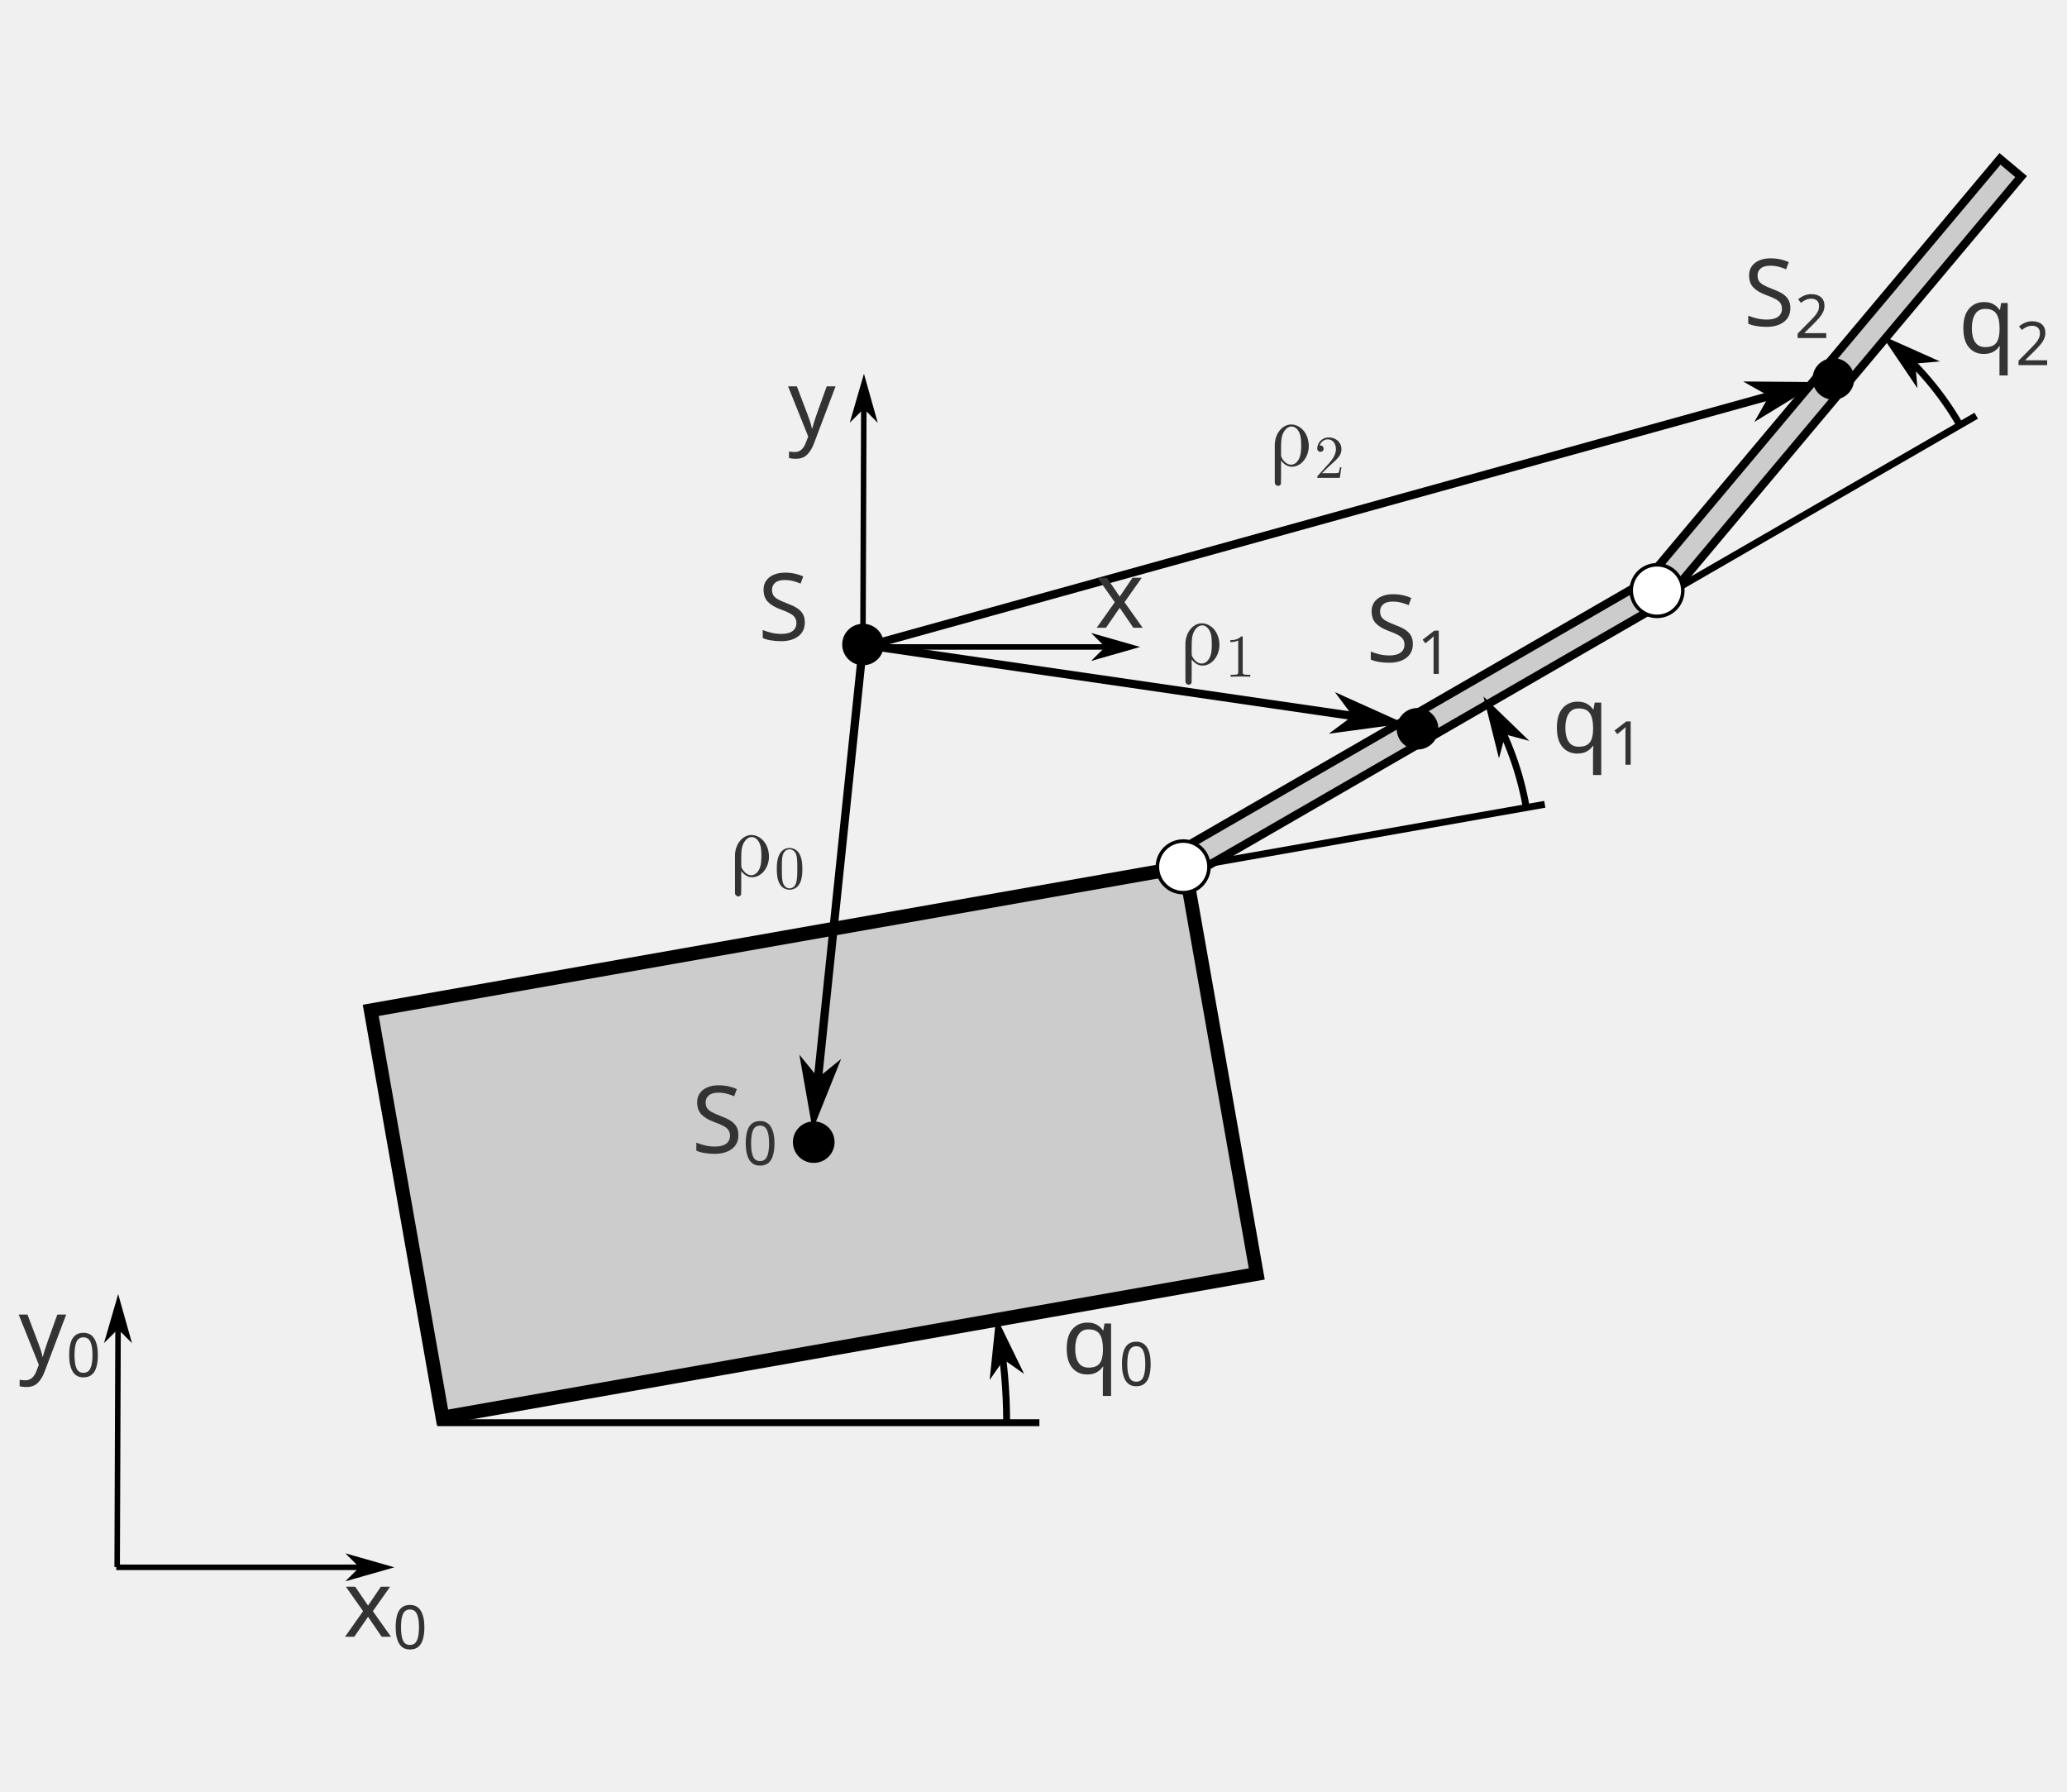
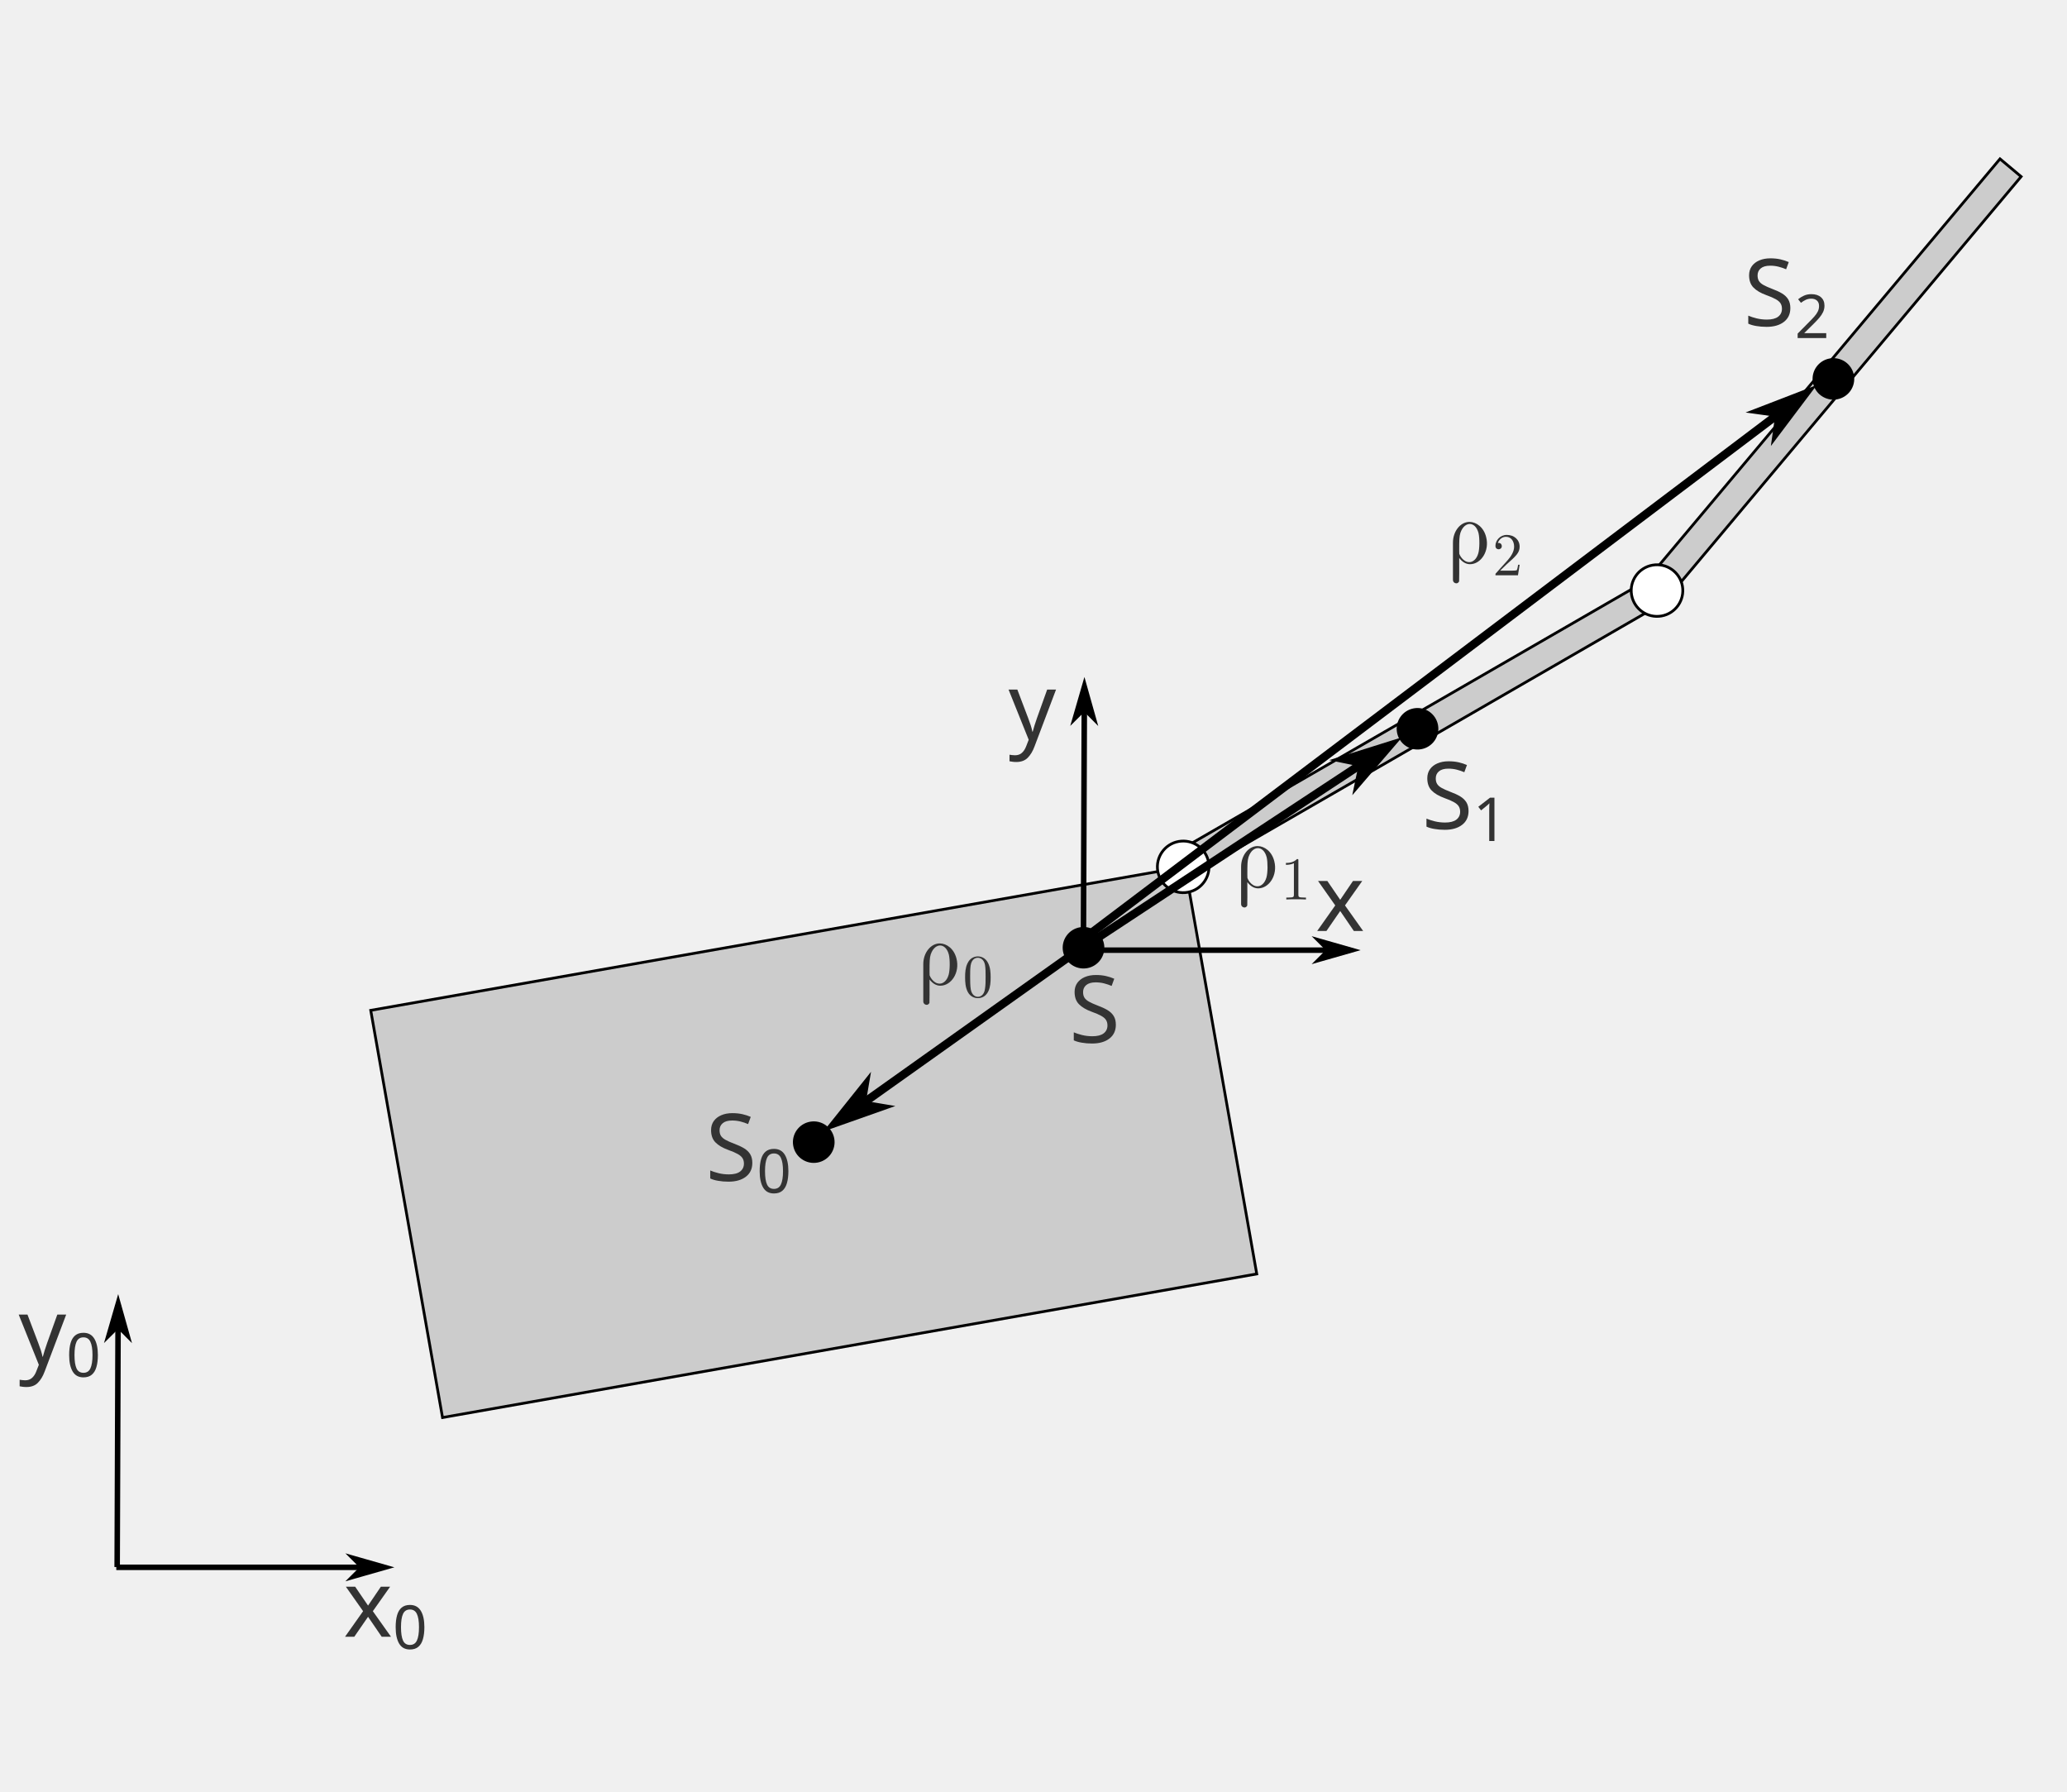
<svg xmlns="http://www.w3.org/2000/svg" width="750" height="650" viewBox="0 0 750 650" id="svg2" version="1.1">
  <defs id="defs4">
    <marker style="overflow:visible;" id="marker7022" refX="0.0" refY="0.0" orient="auto">
      <path transform="scale(0.4) rotate(180) translate(10,0)" style="fill-rule:evenodd;stroke:#000000;stroke-width:1pt;stroke-opacity:1;fill:#000000;fill-opacity:1" d="M 0.0,0.0 L 5.0,-5.0 L -12.5,0.0 L 5.0,5.0 L 0.0,0.0 z " id="path7024" />
    </marker>
    <marker orient="auto" refY="0.0" refX="0.0" id="marker6471" style="overflow:visible">
      <path id="path5715" style="fill-rule:evenodd;stroke-width:0.625;stroke-linejoin:round;stroke:#000000;stroke-opacity:1;fill:#000000;fill-opacity:1" d="M 8.719,4.034 L -2.207,0.016 L 8.719,-4.002 C 6.973,-1.63 6.983,1.616 8.719,4.034 z " transform="scale(0.6) translate(0,0)" />
    </marker>
    <marker orient="auto" refY="0.0" refX="0.0" id="marker6341" style="overflow:visible">
      <path id="path6343" d="M 0.0,0.0 L 5.0,-5.0 L -12.5,0.0 L 5.0,5.0 L 0.0,0.0 z " style="fill-rule:evenodd;stroke:#000000;stroke-width:1pt;stroke-opacity:1;fill:#000000;fill-opacity:1" transform="scale(0.2) translate(6,0)" />
    </marker>
    <marker orient="auto" refY="0.0" refX="0.0" id="marker6218" style="overflow:visible">
      <path id="path5697" d="M 0.0,0.0 L 5.0,-5.0 L -12.5,0.0 L 5.0,5.0 L 0.0,0.0 z " style="fill-rule:evenodd;stroke:#000000;stroke-width:1pt;stroke-opacity:1;fill:#000000;fill-opacity:1" transform="scale(0.4) translate(10,0)" />
    </marker>
    <marker style="overflow:visible" id="marker6100" refX="0" refY="0" orient="auto">
      <path transform="matrix(0.4,0,0,0.4,4,0)" style="fill:#000000;fill-opacity:1;fill-rule:evenodd;stroke:#000000;stroke-width:1pt;stroke-opacity:1" d="M 0,0 5,-5 -12.5,0 5,5 0,0 Z" id="path6102" />
    </marker>
    <marker orient="auto" refY="0.0" refX="0.0" id="marker5947" style="overflow:visible">
      <path id="path5703" d="M 0.0,0.0 L 5.0,-5.0 L -12.5,0.0 L 5.0,5.0 L 0.0,0.0 z " style="fill-rule:evenodd;stroke:#000000;stroke-width:1pt;stroke-opacity:1;fill:#000000;fill-opacity:1" transform="scale(0.2) translate(6,0)" />
    </marker>
    <marker style="overflow:visible" id="marker5575" refX="0" refY="0" orient="auto">
      <path transform="matrix(0.4,0,0,0.4,4,0)" style="fill:#000000;fill-opacity:1;fill-rule:evenodd;stroke:#000000;stroke-width:1pt;stroke-opacity:1" d="M 0,0 5,-5 -12.5,0 5,5 0,0 Z" id="path5577" />
    </marker>
    <marker style="overflow:visible" id="marker5469" refX="0" refY="0" orient="auto">
      <path transform="matrix(0.4,0,0,0.4,4,0)" style="fill:#000000;fill-opacity:1;fill-rule:evenodd;stroke:#000000;stroke-width:1pt;stroke-opacity:1" d="M 0,0 5,-5 -12.5,0 5,5 0,0 Z" id="path5471" />
    </marker>
    <marker style="overflow:visible" id="marker5369" refX="0" refY="0" orient="auto">
      <path transform="matrix(0.4,0,0,0.4,4,0)" style="fill:#000000;fill-opacity:1;fill-rule:evenodd;stroke:#000000;stroke-width:1pt;stroke-opacity:1" d="M 0,0 5,-5 -12.5,0 5,5 0,0 Z" id="path5371" />
    </marker>
    <marker style="overflow:visible" id="marker5275" refX="0" refY="0" orient="auto">
      <path transform="matrix(0.4,0,0,0.4,4,0)" style="fill:#000000;fill-opacity:1;fill-rule:evenodd;stroke:#000000;stroke-width:1pt;stroke-opacity:1" d="M 0,0 5,-5 -12.5,0 5,5 0,0 Z" id="path5277" />
    </marker>
    <marker style="overflow:visible;" id="marker4560" refX="0.0" refY="0.0" orient="auto">
      <path transform="scale(0.4) rotate(180) translate(10,0)" style="fill-rule:evenodd;stroke:#000000;stroke-width:1pt;stroke-opacity:1;fill:#000000;fill-opacity:1" d="M 0.0,0.0 L 5.0,-5.0 L -12.5,0.0 L 5.0,5.0 L 0.0,0.0 z " id="path4562" />
    </marker>
    <marker orient="auto" refY="0.0" refX="0.0" id="Arrow1Mend" style="overflow:visible;">
      <path id="path4311" d="M 0.0,0.0 L 5.0,-5.0 L -12.5,0.0 L 5.0,5.0 L 0.0,0.0 z " style="fill-rule:evenodd;stroke:#000000;stroke-width:1pt;stroke-opacity:1;fill:#000000;fill-opacity:1" transform="scale(0.4) rotate(180) translate(10,0)" />
    </marker>
    <marker orient="auto" refY="0" refX="0" id="Arrow1Sstart" style="overflow:visible">
      <path id="path4235" d="M 0,0 5,-5 -12.5,0 5,5 0,0 Z" style="fill:#000000;fill-opacity:1;fill-rule:evenodd;stroke:#000000;stroke-width:1pt;stroke-opacity:1" transform="matrix(0.2,0,0,0.2,1.2,0)" />
    </marker>
-     <marker orient="auto" refY="0" refX="0" id="Arrow1Mstart" style="overflow:visible">
-       <path id="path4229" d="M 0,0 5,-5 -12.5,0 5,5 0,0 Z" style="fill:#000000;fill-opacity:1;fill-rule:evenodd;stroke:#000000;stroke-width:1pt;stroke-opacity:1" transform="matrix(0.4,0,0,0.4,4,0)" />
-     </marker>
    <marker orient="auto" refY="0" refX="0" id="Arrow2Mstart" style="overflow:visible">
      <path id="path4247" style="fill:#000000;fill-opacity:1;fill-rule:evenodd;stroke:#000000;stroke-width:0.625;stroke-linejoin:round;stroke-opacity:1" d="M 8.719,4.034 -2.207,0.016 8.719,-4.002 c -1.745,2.372 -1.735,5.617 -6e-7,8.035 z" transform="scale(0.6,0.6)" />
    </marker>
    <marker orient="auto" refY="0" refX="0" id="Arrow2Mend" style="overflow:visible">
      <path id="path4250" style="fill:#ffffff;fill-opacity:1;fill-rule:evenodd;stroke:#000000;stroke-width:0.625;stroke-linejoin:round;stroke-opacity:1" d="M 8.719,4.034 -2.207,0.016 8.719,-4.002 c -1.745,2.372 -1.735,5.617 -6e-7,8.035 z" transform="scale(-0.6,-0.6)" />
-     </marker>
-     <marker orient="auto" refY="0" refX="0" id="Arrow1Mstart-0" style="overflow:visible">
-       <path id="path4229-4" d="M 0,0 5,-5 -12.5,0 5,5 0,0 Z" style="fill:#000000;fill-opacity:1;fill-rule:evenodd;stroke:#000000;stroke-width:1pt;stroke-opacity:1" transform="matrix(0.4,0,0,0.4,4,0)" />
    </marker>
    <marker orient="auto" refY="0" refX="0" id="marker11309-4-3-4" style="overflow:visible">
      <path id="path11311-2-2-2" d="M 0,0 5,-5 -12.5,0 5,5 0,0 Z" style="fill:#333333;fill-opacity:1;fill-rule:evenodd;stroke:#000000;stroke-width:1pt;stroke-opacity:1" transform="matrix(-0.4,0,0,-0.4,-4,0)" />
    </marker>
    <marker orient="auto" refY="0" refX="0" id="marker11309-4-0-8" style="overflow:visible">
      <path id="path11311-2-4-6" d="M 0,0 5,-5 -12.5,0 5,5 0,0 Z" style="fill:#333333;fill-opacity:1;fill-rule:evenodd;stroke:#000000;stroke-width:1pt;stroke-opacity:1" transform="matrix(-0.4,0,0,-0.4,-4,0)" />
    </marker>
    <marker orient="auto" refY="0" refX="0" id="Arrow1Mstart-6-2" style="overflow:visible">
      <path id="path4229-3-0" d="M 0,0 5,-5 -12.5,0 5,5 0,0 Z" style="fill:#000000;fill-opacity:1;fill-rule:evenodd;stroke:#000000;stroke-width:1pt;stroke-opacity:1" transform="matrix(0.4,0,0,0.4,4,0)" />
    </marker>
    <marker style="overflow:visible" id="marker7022-2" refX="0" refY="0" orient="auto">
      <path transform="matrix(-0.4,0,0,-0.4,-4,0)" style="fill:#000000;fill-opacity:1;fill-rule:evenodd;stroke:#000000;stroke-width:1pt;stroke-opacity:1" d="M 0,0 5,-5 -12.5,0 5,5 0,0 Z" id="path7024-6" />
    </marker>
    <marker style="overflow:visible" id="marker7022-5" refX="0" refY="0" orient="auto">
      <path transform="matrix(-0.4,0,0,-0.4,-4,0)" style="fill:#000000;fill-opacity:1;fill-rule:evenodd;stroke:#000000;stroke-width:1pt;stroke-opacity:1" d="M 0,0 5,-5 -12.5,0 5,5 0,0 Z" id="path7024-8" />
    </marker>
    <marker orient="auto" refY="0" refX="0" id="Arrow1Mend-8" style="overflow:visible">
      <path id="path4311-9" d="M 0,0 5,-5 -12.5,0 5,5 0,0 Z" style="fill:#000000;fill-opacity:1;fill-rule:evenodd;stroke:#000000;stroke-width:1pt;stroke-opacity:1" transform="matrix(-0.4,0,0,-0.4,-4,0)" />
    </marker>
    <marker style="overflow:visible" id="marker4560-3" refX="0" refY="0" orient="auto">
      <path transform="matrix(-0.4,0,0,-0.4,-4,0)" style="fill:#000000;fill-opacity:1;fill-rule:evenodd;stroke:#000000;stroke-width:1pt;stroke-opacity:1" d="M 0,0 5,-5 -12.5,0 5,5 0,0 Z" id="path4562-5" />
    </marker>
  </defs>
  <g id="layer1" transform="translate(0,-402.3622)">
    <g id="g7194" transform="translate(108.544,-113.6634)">
      <g id="g6839">
        <g id="g9609">
          <g id="g4259">
            <g id="g5947" transform="translate(-85.56229,26.82363)">
              <g id="g5027">
                <g id="g4814" transform="matrix(0.9848078,-0.1736482,0.1736482,0.9848078,-128.2994,85.82294)">
-                   <rect y="799.862" x="102.5" height="150" width="300" id="rect4140" style="opacity:1;fill:#cccccc;fill-opacity:1;stroke:#000000;stroke-width:5;stroke-miterlimit:4;stroke-dasharray:none;stroke-dashoffset:0;stroke-opacity:1" />
-                   <rect transform="matrix(0.7660444,-0.6427876,0.6427876,0.7660444,0,0)" y="932.924" x="-18.997" height="10" width="200" id="rect4154-4" style="opacity:1;fill:#cccccc;fill-opacity:1;stroke:#000000;stroke-width:3;stroke-miterlimit:4;stroke-dasharray:none;stroke-dashoffset:0;stroke-opacity:1" />
-                   <rect transform="matrix(0.9396926,-0.3420202,0.3420202,0.9396926,0,0)" y="883.127" x="102.756" height="10" width="200" id="rect4154" style="opacity:1;fill:#cccccc;fill-opacity:1;stroke:#000000;stroke-width:3;stroke-miterlimit:4;stroke-dasharray:none;stroke-dashoffset:0;stroke-opacity:1" />
-                   <g id="g4753">
-                     <path style="fill:none;fill-rule:evenodd;stroke:#000000;stroke-width:2.5;stroke-linecap:butt;stroke-linejoin:miter;stroke-opacity:1;stroke-miterlimit:4;stroke-dasharray:none" d="m 410,800.219 125,0" id="path4150" />
-                     <path style="opacity:1;fill:none;fill-opacity:1;stroke:#000000;stroke-width:2.5;stroke-miterlimit:4;stroke-dasharray:none;stroke-dashoffset:0;stroke-opacity:1;marker-start:url(#Arrow1Mstart)" id="path4217" d="m 521.58,762.504 a 109.658,109.658 0 0 1 6.613,37.505" />
-                   </g>
-                   <ellipse ry="9.361" rx="9.361" cy="799.791" cx="401.857" id="path4152" style="opacity:1;fill:#ffffff;fill-opacity:1;stroke:#000000;stroke-width:1.279;stroke-miterlimit:4;stroke-dasharray:none;stroke-dashoffset:0;stroke-opacity:1" />
-                   <g id="g4753-9" transform="matrix(0.9396926,-0.3420202,0.3420202,0.9396926,-62.78689,119.5981)">
-                     <path style="fill:none;fill-rule:evenodd;stroke:#000000;stroke-width:2.5;stroke-linecap:butt;stroke-linejoin:miter;stroke-opacity:1;stroke-miterlimit:4;stroke-dasharray:none" d="m 410,800.219 125,0" id="path4150-4" />
-                     <path style="opacity:1;fill:none;fill-opacity:1;stroke:#000000;stroke-width:2.5;stroke-miterlimit:4;stroke-dasharray:none;stroke-dashoffset:0;stroke-opacity:1;marker-start:url(#Arrow1Mstart-0)" id="path4217-4" d="m 521.58,762.504 a 109.658,109.658 0 0 1 6.613,37.505" />
-                   </g>
-                   <ellipse ry="9.361" rx="9.361" cy="730.934" cx="588.571" id="path4152-0" style="opacity:1;fill:#ffffff;fill-opacity:1;stroke:#000000;stroke-width:1.279;stroke-miterlimit:4;stroke-dasharray:none;stroke-dashoffset:0;stroke-opacity:1" />
+                   <rect y="799.862" x="102.5" height="150" width="300" id="rect4140" style="opacity:1;fill:#cccccc;fill-opacity:1;stroke:#000000;stroke-width:1;stroke-miterlimit:4;stroke-dasharray:none;stroke-dashoffset:0;stroke-opacity:1" />
+                   <rect transform="matrix(0.7660444,-0.6427876,0.6427876,0.7660444,0,0)" y="932.924" x="-18.997" height="10" width="200" id="rect4154-4" style="opacity:1;fill:#cccccc;fill-opacity:1;stroke:#000000;stroke-width:1;stroke-miterlimit:4;stroke-dasharray:none;stroke-dashoffset:0;stroke-opacity:1" />
+                   <rect transform="matrix(0.9396926,-0.3420202,0.3420202,0.9396926,0,0)" y="883.127" x="102.756" height="10" width="200" id="rect4154" style="opacity:1;fill:#cccccc;fill-opacity:1;stroke:#000000;stroke-width:1;stroke-miterlimit:4;stroke-dasharray:none;stroke-dashoffset:0;stroke-opacity:1" />
+                   <g id="g4753" />
+                   <ellipse ry="9.361" rx="9.361" cy="799.791" cx="401.857" id="path4152" style="opacity:1;fill:#ffffff;fill-opacity:1;stroke:#000000;stroke-width:1;stroke-miterlimit:4;stroke-dasharray:none;stroke-dashoffset:0;stroke-opacity:1" />
+                   <g id="g4753-9" transform="matrix(0.9396926,-0.3420202,0.3420202,0.9396926,-62.78689,119.5981)" />
+                   <ellipse ry="9.361" rx="9.361" cy="730.934" cx="588.571" id="path4152-0" style="opacity:1;fill:#ffffff;fill-opacity:1;stroke:#000000;stroke-width:1;stroke-miterlimit:4;stroke-dasharray:none;stroke-dashoffset:0;stroke-opacity:1" />
                </g>
-                 <g id="g5011" transform="matrix(1.747108,0,0,1.747108,-104.4775,-750.8599)">
-                   <path id="path4150-2" d="m 137.51,1005.197 125,0" style="fill:none;fill-rule:evenodd;stroke:#000000;stroke-width:1.431;stroke-linecap:butt;stroke-linejoin:miter;stroke-miterlimit:4;stroke-dasharray:none;stroke-opacity:1" />
-                   <path d="m 254.037,985.945 a 109.658,109.658 0 0 1 1.666,19.042" id="path4217-7" style="opacity:1;fill:none;fill-opacity:1;stroke:#000000;stroke-width:1.431;stroke-miterlimit:4;stroke-dasharray:none;stroke-dashoffset:0;stroke-opacity:1;marker-start:url(#marker5469)" />
-                 </g>
+                 <g id="g5011" transform="matrix(1.747108,0,0,1.747108,-104.4775,-750.8599)" />
              </g>
            </g>
            <text xml:space="preserve" style="font-style:normal;font-variant:normal;font-weight:normal;font-stretch:normal;font-size:16.068px;line-height:125%;font-family:'Latin Modern Math';-inkscape-font-specification:'Latin Modern Math';letter-spacing:0px;word-spacing:0px;fill:#333333;fill-opacity:1;stroke:none;stroke-width:1px;stroke-linecap:butt;stroke-linejoin:miter;stroke-opacity:1" x="-232.827" y="962.213" id="text6151-9-8-7-2-9">
              <tspan id="tspan6153-5-39-2-5-36" x="-232.827" y="962.213" style="font-style:normal;font-variant:normal;font-weight:normal;font-stretch:normal;font-family:'Latin Modern Math';-inkscape-font-specification:'Latin Modern Math';fill:#333333" />
            </text>
            <g id="g7186" transform="translate(151.4286,42.85714)">
              <path style="fill:#000000;fill-rule:evenodd;stroke:#000000;stroke-width:2;stroke-linecap:butt;stroke-linejoin:miter;stroke-miterlimit:4;stroke-dasharray:none;stroke-opacity:1;marker-end:url(#Arrow1Mend)" d="m -217.781,1041.758 96.964,0" id="path14934" />
              <path style="fill:#000000;fill-rule:evenodd;stroke:#000000;stroke-width:2;stroke-linecap:butt;stroke-linejoin:miter;stroke-miterlimit:4;stroke-dasharray:none;stroke-opacity:1;marker-end:url(#marker4560)" d="m -217.462,1041.65 0.357,-95.063" id="path14934-6" />
              <text xml:space="preserve" style="font-style:normal;font-variant:normal;font-weight:normal;font-stretch:normal;font-size:33.854px;line-height:125%;font-family:'Latin Modern Math';-inkscape-font-specification:'Latin Modern Math';letter-spacing:0px;word-spacing:0px;fill:#333333;fill-opacity:1;stroke:none;stroke-width:1;stroke-linecap:butt;stroke-linejoin:miter;stroke-miterlimit:4;stroke-dasharray:none;stroke-opacity:1" x="-253.223" y="968.229" id="text6151-9-8-7-2-8-2-0-0-3">
                <tspan id="tspan6153-5-39-2-5-7-8-9-0-5" x="-253.223" y="968.229" style="font-style:normal;font-variant:normal;font-weight:normal;font-stretch:normal;font-family:cmmi10;-inkscape-font-specification:cmmi10;fill:#333333;stroke-width:1;stroke-miterlimit:4;stroke-dasharray:none">y<tspan id="tspan4195" style="font-size:65%;baseline-shift:sub">0</tspan>
                </tspan>
              </text>
              <text xml:space="preserve" style="font-style:normal;font-variant:normal;font-weight:normal;font-stretch:normal;font-size:33.854px;line-height:125%;font-family:'Latin Modern Math';-inkscape-font-specification:'Latin Modern Math';letter-spacing:0px;word-spacing:0px;fill:#333333;fill-opacity:1;stroke:none;stroke-width:1;stroke-linecap:butt;stroke-linejoin:miter;stroke-miterlimit:4;stroke-dasharray:none;stroke-opacity:1" x="-135.395" y="1066.953" id="text6151-9-8-7-2-8-2-0-0-3-7">
                <tspan id="tspan6153-5-39-2-5-7-8-9-0-5-5" x="-135.395" y="1066.953" style="font-style:normal;font-variant:normal;font-weight:normal;font-stretch:normal;font-family:cmmi10;-inkscape-font-specification:cmmi10;fill:#333333;stroke-width:1;stroke-miterlimit:4;stroke-dasharray:none">x<tspan id="tspan4195-3" style="font-size:65%;baseline-shift:sub">0</tspan>
                </tspan>
              </text>
            </g>
-             <text xml:space="preserve" style="font-style:normal;font-variant:normal;font-weight:normal;font-stretch:normal;font-size:33.854px;line-height:125%;font-family:'Latin Modern Math';-inkscape-font-specification:'Latin Modern Math';letter-spacing:0px;word-spacing:0px;fill:#333333;fill-opacity:1;stroke:none;stroke-width:1;stroke-linecap:butt;stroke-linejoin:miter;stroke-miterlimit:4;stroke-dasharray:none;stroke-opacity:1" x="276.653" y="1014.315" id="text6151-9-8-7-2-8-2-0-0-3-3">
-               <tspan id="tspan6153-5-39-2-5-7-8-9-0-5-6" x="276.653" y="1014.315" style="font-style:normal;font-variant:normal;font-weight:normal;font-stretch:normal;font-family:cmmi10;-inkscape-font-specification:cmmi10;fill:#333333;stroke-width:1;stroke-miterlimit:4;stroke-dasharray:none">q<tspan id="tspan4195-7" style="font-size:65%;baseline-shift:sub">0</tspan>
-               </tspan>
-             </text>
-             <text xml:space="preserve" style="font-style:normal;font-variant:normal;font-weight:normal;font-stretch:normal;font-size:33.854px;line-height:125%;font-family:'Latin Modern Math';-inkscape-font-specification:'Latin Modern Math';letter-spacing:0px;word-spacing:0px;fill:#333333;fill-opacity:1;stroke:none;stroke-width:1;stroke-linecap:butt;stroke-linejoin:miter;stroke-miterlimit:4;stroke-dasharray:none;stroke-opacity:1" x="454.505" y="789.051" id="text6151-9-8-7-2-8-2-0-0-3-3-0">
-               <tspan id="tspan6153-5-39-2-5-7-8-9-0-5-6-7" x="454.505" y="789.051" style="font-style:normal;font-variant:normal;font-weight:normal;font-stretch:normal;font-family:cmmi10;-inkscape-font-specification:cmmi10;fill:#333333;stroke-width:1;stroke-miterlimit:4;stroke-dasharray:none">q<tspan id="tspan4195-7-0" style="font-size:65%;baseline-shift:sub">1</tspan>
-               </tspan>
-             </text>
-             <text xml:space="preserve" style="font-style:normal;font-variant:normal;font-weight:normal;font-stretch:normal;font-size:33.854px;line-height:125%;font-family:'Latin Modern Math';-inkscape-font-specification:'Latin Modern Math';letter-spacing:0px;word-spacing:0px;fill:#333333;fill-opacity:1;stroke:none;stroke-width:1;stroke-linecap:butt;stroke-linejoin:miter;stroke-miterlimit:4;stroke-dasharray:none;stroke-opacity:1" x="601.987" y="644.094" id="text6151-9-8-7-2-8-2-0-0-3-3-05">
-               <tspan id="tspan6153-5-39-2-5-7-8-9-0-5-6-8" x="601.987" y="644.094" style="font-style:normal;font-variant:normal;font-weight:normal;font-stretch:normal;font-family:cmmi10;-inkscape-font-specification:cmmi10;fill:#333333;stroke-width:1;stroke-miterlimit:4;stroke-dasharray:none">q<tspan id="tspan4195-7-1" style="font-size:65%;baseline-shift:sub">2</tspan>
-               </tspan>
-             </text>
          </g>
          <ellipse transform="matrix(0.9849364,-0.1729168,0.1743825,0.984678,0,0)" id="path4152-0-7" style="opacity:1;fill:#000000;fill-opacity:1;stroke:#000000;stroke-width:1.463;stroke-miterlimit:4;stroke-dasharray:none;stroke-dashoffset:0;stroke-opacity:1" cx="21.619" cy="948.645" rx="6.827" ry="6.799" />
-           <text xml:space="preserve" style="font-style:normal;font-variant:normal;font-weight:normal;font-stretch:normal;font-size:33.854px;line-height:125%;font-family:'Latin Modern Math';-inkscape-font-specification:'Latin Modern Math';letter-spacing:0px;word-spacing:0px;fill:#333333;fill-opacity:1;stroke:none;stroke-width:1;stroke-linecap:butt;stroke-linejoin:miter;stroke-miterlimit:4;stroke-dasharray:none;stroke-opacity:1" x="142.383" y="934.268" id="text6151-9-8-7-2-8-2-0-0-3-3-2">
-             <tspan id="tspan6153-5-39-2-5-7-8-9-0-5-6-3" x="142.383" y="934.268" style="font-style:normal;font-variant:normal;font-weight:normal;font-stretch:normal;font-family:cmmi10;-inkscape-font-specification:cmmi10;fill:#333333;stroke-width:1;stroke-miterlimit:4;stroke-dasharray:none">S<tspan id="tspan4195-7-7" style="font-size:65%;baseline-shift:sub">0</tspan>
+           <text xml:space="preserve" style="font-style:normal;font-variant:normal;font-weight:normal;font-stretch:normal;font-size:33.854px;line-height:125%;font-family:'Latin Modern Math';-inkscape-font-specification:'Latin Modern Math';letter-spacing:0px;word-spacing:0px;fill:#333333;fill-opacity:1;stroke:none;stroke-width:1;stroke-linecap:butt;stroke-linejoin:miter;stroke-miterlimit:4;stroke-dasharray:none;stroke-opacity:1" x="147.433" y="944.369" id="text6151-9-8-7-2-8-2-0-0-3-3-2">
+             <tspan id="tspan6153-5-39-2-5-7-8-9-0-5-6-3" x="147.433" y="944.369" style="font-style:normal;font-variant:normal;font-weight:normal;font-stretch:normal;font-family:cmmi10;-inkscape-font-specification:cmmi10;fill:#333333;stroke-width:1;stroke-miterlimit:4;stroke-dasharray:none">S<tspan id="tspan4195-7-7" style="font-size:65%;baseline-shift:sub">0</tspan>
            </tspan>
          </text>
          <ellipse transform="matrix(0.9849364,-0.1729168,0.1743825,0.984678,0,0)" id="path4152-0-7-1" style="opacity:1;fill:#000000;fill-opacity:1;stroke:#000000;stroke-width:1.463;stroke-miterlimit:4;stroke-dasharray:none;stroke-dashoffset:0;stroke-opacity:1" cx="263.487" cy="838.822" rx="6.827" ry="6.799" />
          <ellipse transform="matrix(0.9849364,-0.1729168,0.1743825,0.984678,0,0)" id="path4152-0-7-2" style="opacity:1;fill:#000000;fill-opacity:1;stroke:#000000;stroke-width:1.463;stroke-miterlimit:4;stroke-dasharray:none;stroke-dashoffset:0;stroke-opacity:1" cx="434.213" cy="739.9" rx="6.827" ry="6.799" />
-           <text xml:space="preserve" style="font-style:normal;font-variant:normal;font-weight:normal;font-stretch:normal;font-size:33.854px;line-height:125%;font-family:'Latin Modern Math';-inkscape-font-specification:'Latin Modern Math';letter-spacing:0px;word-spacing:0px;fill:#333333;fill-opacity:1;stroke:none;stroke-width:1;stroke-linecap:butt;stroke-linejoin:miter;stroke-miterlimit:4;stroke-dasharray:none;stroke-opacity:1" x="387.104" y="756.108" id="text6151-9-8-7-2-8-2-0-0-3-3-2-4">
-             <tspan id="tspan6153-5-39-2-5-7-8-9-0-5-6-3-5" x="387.104" y="756.108" style="font-style:normal;font-variant:normal;font-weight:normal;font-stretch:normal;font-family:cmmi10;-inkscape-font-specification:cmmi10;fill:#333333;stroke-width:1;stroke-miterlimit:4;stroke-dasharray:none">S<tspan id="tspan4195-7-7-7" style="font-size:65%;baseline-shift:sub">1</tspan>
+           <text xml:space="preserve" style="font-style:normal;font-variant:normal;font-weight:normal;font-stretch:normal;font-size:33.854px;line-height:125%;font-family:'Latin Modern Math';-inkscape-font-specification:'Latin Modern Math';letter-spacing:0px;word-spacing:0px;fill:#333333;fill-opacity:1;stroke:none;stroke-width:1;stroke-linecap:butt;stroke-linejoin:miter;stroke-miterlimit:4;stroke-dasharray:none;stroke-opacity:1" x="407.307" y="816.718" id="text6151-9-8-7-2-8-2-0-0-3-3-2-4">
+             <tspan id="tspan6153-5-39-2-5-7-8-9-0-5-6-3-5" x="407.307" y="816.718" style="font-style:normal;font-variant:normal;font-weight:normal;font-stretch:normal;font-family:cmmi10;-inkscape-font-specification:cmmi10;fill:#333333;stroke-width:1;stroke-miterlimit:4;stroke-dasharray:none">S<tspan id="tspan4195-7-7-7" style="font-size:65%;baseline-shift:sub">1</tspan>
            </tspan>
          </text>
          <text xml:space="preserve" style="font-style:normal;font-variant:normal;font-weight:normal;font-stretch:normal;font-size:33.854px;line-height:125%;font-family:'Latin Modern Math';-inkscape-font-specification:'Latin Modern Math';letter-spacing:0px;word-spacing:0px;fill:#333333;fill-opacity:1;stroke:none;stroke-width:1;stroke-linecap:butt;stroke-linejoin:miter;stroke-miterlimit:4;stroke-dasharray:none;stroke-opacity:1" x="524.073" y="634.261" id="text6151-9-8-7-2-8-2-0-0-3-3-2-0">
            <tspan id="tspan6153-5-39-2-5-7-8-9-0-5-6-3-7" x="524.073" y="634.261" style="font-style:normal;font-variant:normal;font-weight:normal;font-stretch:normal;font-family:cmmi10;-inkscape-font-specification:cmmi10;fill:#333333;stroke-width:1;stroke-miterlimit:4;stroke-dasharray:none">S<tspan id="tspan4195-7-7-2" style="font-size:65%;baseline-shift:sub">2</tspan>
            </tspan>
          </text>
-           <ellipse transform="matrix(0.9849364,-0.1729168,0.1743825,0.984678,0,0)" id="path4152-0-7-1-3" style="opacity:1;fill:#000000;fill-opacity:1;stroke:#000000;stroke-width:1.463;stroke-miterlimit:4;stroke-dasharray:none;stroke-dashoffset:0;stroke-opacity:1" cx="70.709" cy="773.928" rx="6.827" ry="6.799" />
-           <text xml:space="preserve" style="font-style:normal;font-variant:normal;font-weight:normal;font-stretch:normal;font-size:33.854px;line-height:125%;font-family:'Latin Modern Math';-inkscape-font-specification:'Latin Modern Math';letter-spacing:0px;word-spacing:0px;fill:#333333;fill-opacity:1;stroke:none;stroke-width:1;stroke-linecap:butt;stroke-linejoin:miter;stroke-miterlimit:4;stroke-dasharray:none;stroke-opacity:1" x="166.478" y="748.291" id="text6151-9-8-7-2-8-2-0-0-3-3-2-4-2">
-             <tspan id="tspan6153-5-39-2-5-7-8-9-0-5-6-3-5-8" x="166.478" y="748.291" style="font-style:normal;font-variant:normal;font-weight:normal;font-stretch:normal;font-family:cmmi10;-inkscape-font-specification:cmmi10;fill:#333333;stroke-width:1;stroke-miterlimit:4;stroke-dasharray:none">S<tspan id="tspan4195-7-7-7-4" style="font-size:65%;baseline-shift:sub" />
+           <ellipse transform="matrix(0.9849364,-0.1729168,0.1743825,0.984678,0,0)" id="path4152-0-7-1-3" style="opacity:1;fill:#000000;fill-opacity:1;stroke:#000000;stroke-width:1.463;stroke-miterlimit:4;stroke-dasharray:none;stroke-dashoffset:0;stroke-opacity:1" cx="130.301" cy="896.104" rx="6.827" ry="6.799" />
+           <text xml:space="preserve" style="font-style:normal;font-variant:normal;font-weight:normal;font-stretch:normal;font-size:33.854px;line-height:125%;font-family:'Latin Modern Math';-inkscape-font-specification:'Latin Modern Math';letter-spacing:0px;word-spacing:0px;fill:#333333;fill-opacity:1;stroke:none;stroke-width:1;stroke-linecap:butt;stroke-linejoin:miter;stroke-miterlimit:4;stroke-dasharray:none;stroke-opacity:1" x="279.335" y="894.25" id="text6151-9-8-7-2-8-2-0-0-3-3-2-4-2">
+             <tspan id="tspan6153-5-39-2-5-7-8-9-0-5-6-3-5-8" x="279.335" y="894.25" style="font-style:normal;font-variant:normal;font-weight:normal;font-stretch:normal;font-family:cmmi10;-inkscape-font-specification:cmmi10;fill:#333333;stroke-width:1;stroke-miterlimit:4;stroke-dasharray:none">S<tspan id="tspan4195-7-7-7-4" style="font-size:65%;baseline-shift:sub" />
            </tspan>
          </text>
-           <path id="path7002" d="M 204.603,749.843 186.926,920.053" style="fill:none;fill-rule:evenodd;stroke:#000000;stroke-width:3;stroke-linecap:butt;stroke-linejoin:miter;stroke-miterlimit:4;stroke-dasharray:none;stroke-opacity:1;marker-end:url(#marker7022)" />
-           <path id="path7002-6" d="m 207.224,750.291 188.037,27.354" style="fill:none;fill-rule:evenodd;stroke:#000000;stroke-width:3;stroke-linecap:butt;stroke-linejoin:miter;stroke-miterlimit:4;stroke-dasharray:none;stroke-opacity:1;marker-end:url(#marker7022-2)" />
-           <path id="path7002-4" d="m 206.51,750.291 339.465,-94.075" style="fill:none;fill-rule:evenodd;stroke:#000000;stroke-width:3;stroke-linecap:butt;stroke-linejoin:miter;stroke-miterlimit:4;stroke-dasharray:none;stroke-opacity:1;marker-end:url(#marker7022-5)" />
-           <text xml:space="preserve" style="font-style:normal;font-variant:normal;font-weight:normal;font-stretch:normal;font-size:33.854px;line-height:125%;font-family:'Latin Modern Math';-inkscape-font-specification:'Latin Modern Math';letter-spacing:0px;word-spacing:0px;fill:#333333;fill-opacity:1;stroke:none;stroke-width:1;stroke-linecap:butt;stroke-linejoin:miter;stroke-miterlimit:4;stroke-dasharray:none;stroke-opacity:1" x="155.936" y="833.912" id="text6151-9-8-7-2-8-2-0-0-3-3-2-03">
-             <tspan id="tspan6153-5-39-2-5-7-8-9-0-5-6-3-9" x="155.936" y="833.912" style="font-style:normal;font-variant:normal;font-weight:normal;font-stretch:normal;font-family:'Latin Modern Math';-inkscape-font-specification:'Latin Modern Math';fill:#333333;stroke-width:1;stroke-miterlimit:4;stroke-dasharray:none">ρ<tspan id="tspan4195-7-7-6" style="font-style:normal;font-variant:normal;font-weight:normal;font-stretch:normal;font-size:65%;font-family:'Latin Modern Math';-inkscape-font-specification:'Latin Modern Math';baseline-shift:sub">0</tspan>
+           <path id="path7002" d="m 282.385,860.959 -87.378,62.124" style="fill:none;fill-rule:evenodd;stroke:#000000;stroke-width:3;stroke-linecap:butt;stroke-linejoin:miter;stroke-miterlimit:4;stroke-dasharray:none;stroke-opacity:1;marker-end:url(#marker7022)" />
+           <path id="path7002-6" d="M 288.036,857.367 395.261,786.736" style="fill:none;fill-rule:evenodd;stroke:#000000;stroke-width:3;stroke-linecap:butt;stroke-linejoin:miter;stroke-miterlimit:4;stroke-dasharray:none;stroke-opacity:1;marker-end:url(#marker7022-2)" />
+           <path id="path7002-4" d="M 282.271,858.377 545.975,659.246" style="fill:none;fill-rule:evenodd;stroke:#000000;stroke-width:3;stroke-linecap:butt;stroke-linejoin:miter;stroke-miterlimit:4;stroke-dasharray:none;stroke-opacity:1;marker-end:url(#marker7022-5)" />
+           <text xml:space="preserve" style="font-style:normal;font-variant:normal;font-weight:normal;font-stretch:normal;font-size:33.854px;line-height:125%;font-family:'Latin Modern Math';-inkscape-font-specification:'Latin Modern Math';letter-spacing:0px;word-spacing:0px;fill:#333333;fill-opacity:1;stroke:none;stroke-width:1;stroke-linecap:butt;stroke-linejoin:miter;stroke-miterlimit:4;stroke-dasharray:none;stroke-opacity:1" x="224.262" y="873.248" id="text6151-9-8-7-2-8-2-0-0-3-3-2-03">
+             <tspan id="tspan6153-5-39-2-5-7-8-9-0-5-6-3-9" x="224.262" y="873.248" style="font-style:normal;font-variant:normal;font-weight:normal;font-stretch:normal;font-family:'Latin Modern Math';-inkscape-font-specification:'Latin Modern Math';fill:#333333;stroke-width:1;stroke-miterlimit:4;stroke-dasharray:none">ρ<tspan id="tspan4195-7-7-6" style="font-style:normal;font-variant:normal;font-weight:normal;font-stretch:normal;font-size:65%;font-family:'Latin Modern Math';-inkscape-font-specification:'Latin Modern Math';baseline-shift:sub">0</tspan>
            </tspan>
          </text>
-           <text xml:space="preserve" style="font-style:normal;font-variant:normal;font-weight:normal;font-stretch:normal;font-size:33.854px;line-height:125%;font-family:'Latin Modern Math';-inkscape-font-specification:'Latin Modern Math';letter-spacing:0px;word-spacing:0px;fill:#333333;fill-opacity:1;stroke:none;stroke-width:1;stroke-linecap:butt;stroke-linejoin:miter;stroke-miterlimit:4;stroke-dasharray:none;stroke-opacity:1" x="319.375" y="757.117" id="text6151-9-8-7-2-8-2-0-0-3-3-2-03-0">
-             <tspan id="tspan6153-5-39-2-5-7-8-9-0-5-6-3-9-2" x="319.375" y="757.117" style="font-style:normal;font-variant:normal;font-weight:normal;font-stretch:normal;font-family:'Latin Modern Math';-inkscape-font-specification:'Latin Modern Math';fill:#333333;stroke-width:1;stroke-miterlimit:4;stroke-dasharray:none">ρ<tspan id="tspan4195-7-7-6-2" style="font-style:normal;font-variant:normal;font-weight:normal;font-stretch:normal;font-size:65%;font-family:'Latin Modern Math';-inkscape-font-specification:'Latin Modern Math';baseline-shift:sub">1</tspan>
+           <text xml:space="preserve" style="font-style:normal;font-variant:normal;font-weight:normal;font-stretch:normal;font-size:33.854px;line-height:125%;font-family:'Latin Modern Math';-inkscape-font-specification:'Latin Modern Math';letter-spacing:0px;word-spacing:0px;fill:#333333;fill-opacity:1;stroke:none;stroke-width:1;stroke-linecap:butt;stroke-linejoin:miter;stroke-miterlimit:4;stroke-dasharray:none;stroke-opacity:1" x="339.578" y="837.929" id="text6151-9-8-7-2-8-2-0-0-3-3-2-03-0">
+             <tspan id="tspan6153-5-39-2-5-7-8-9-0-5-6-3-9-2" x="339.578" y="837.929" style="font-style:normal;font-variant:normal;font-weight:normal;font-stretch:normal;font-family:'Latin Modern Math';-inkscape-font-specification:'Latin Modern Math';fill:#333333;stroke-width:1;stroke-miterlimit:4;stroke-dasharray:none">ρ<tspan id="tspan4195-7-7-6-2" style="font-style:normal;font-variant:normal;font-weight:normal;font-stretch:normal;font-size:65%;font-family:'Latin Modern Math';-inkscape-font-specification:'Latin Modern Math';baseline-shift:sub">1</tspan>
            </tspan>
          </text>
-           <text xml:space="preserve" style="font-style:normal;font-variant:normal;font-weight:normal;font-stretch:normal;font-size:33.854px;line-height:125%;font-family:'Latin Modern Math';-inkscape-font-specification:'Latin Modern Math';letter-spacing:0px;word-spacing:0px;fill:#333333;fill-opacity:1;stroke:none;stroke-width:1;stroke-linecap:butt;stroke-linejoin:miter;stroke-miterlimit:4;stroke-dasharray:none;stroke-opacity:1" x="351.801" y="684.978" id="text6151-9-8-7-2-8-2-0-0-3-3-2-03-9">
-             <tspan id="tspan6153-5-39-2-5-7-8-9-0-5-6-3-9-9" x="351.801" y="684.978" style="font-style:normal;font-variant:normal;font-weight:normal;font-stretch:normal;font-family:'Latin Modern Math';-inkscape-font-specification:'Latin Modern Math';fill:#333333;stroke-width:1;stroke-miterlimit:4;stroke-dasharray:none">ρ<tspan id="tspan4195-7-7-6-1" style="font-style:normal;font-variant:normal;font-weight:normal;font-stretch:normal;font-size:65%;font-family:'Latin Modern Math';-inkscape-font-specification:'Latin Modern Math';baseline-shift:sub">2</tspan>
+           <text xml:space="preserve" style="font-style:normal;font-variant:normal;font-weight:normal;font-stretch:normal;font-size:33.854px;line-height:125%;font-family:'Latin Modern Math';-inkscape-font-specification:'Latin Modern Math';letter-spacing:0px;word-spacing:0px;fill:#333333;fill-opacity:1;stroke:none;stroke-width:1;stroke-linecap:butt;stroke-linejoin:miter;stroke-miterlimit:4;stroke-dasharray:none;stroke-opacity:1" x="416.451" y="720.333" id="text6151-9-8-7-2-8-2-0-0-3-3-2-03-9">
+             <tspan id="tspan6153-5-39-2-5-7-8-9-0-5-6-3-9-9" x="416.451" y="720.333" style="font-style:normal;font-variant:normal;font-weight:normal;font-stretch:normal;font-family:'Latin Modern Math';-inkscape-font-specification:'Latin Modern Math';fill:#333333;stroke-width:1;stroke-miterlimit:4;stroke-dasharray:none">ρ<tspan id="tspan4195-7-7-6-1" style="font-style:normal;font-variant:normal;font-weight:normal;font-stretch:normal;font-size:65%;font-family:'Latin Modern Math';-inkscape-font-specification:'Latin Modern Math';baseline-shift:sub">2</tspan>
            </tspan>
          </text>
-           <path style="fill:#000000;fill-rule:evenodd;stroke:#000000;stroke-width:2;stroke-linecap:butt;stroke-linejoin:miter;stroke-miterlimit:4;stroke-dasharray:none;stroke-opacity:1;marker-end:url(#Arrow1Mend-8)" d="m 204.243,750.725 96.964,0" id="path14934-8" />
-           <path style="fill:#000000;fill-rule:evenodd;stroke:#000000;stroke-width:2;stroke-linecap:butt;stroke-linejoin:miter;stroke-miterlimit:4;stroke-dasharray:none;stroke-opacity:1;marker-end:url(#marker4560-3)" d="m 204.563,750.617 0.357,-95.063" id="path14934-6-1" />
-           <text xml:space="preserve" style="font-style:normal;font-variant:normal;font-weight:normal;font-stretch:normal;font-size:33.854px;line-height:125%;font-family:'Latin Modern Math';-inkscape-font-specification:'Latin Modern Math';letter-spacing:0px;word-spacing:0px;fill:#333333;fill-opacity:1;stroke:none;stroke-width:1;stroke-linecap:butt;stroke-linejoin:miter;stroke-miterlimit:4;stroke-dasharray:none;stroke-opacity:1" x="177.373" y="674.339" id="text6151-9-8-7-2-8-2-0-0-3-31">
-             <tspan id="tspan6153-5-39-2-5-7-8-9-0-5-0" x="177.373" y="674.339" style="font-style:normal;font-variant:normal;font-weight:normal;font-stretch:normal;font-family:cmmi10;-inkscape-font-specification:cmmi10;fill:#333333;stroke-width:1;stroke-miterlimit:4;stroke-dasharray:none">y<tspan id="tspan4195-6" style="font-size:65%;baseline-shift:sub" />
+           <path style="fill:#000000;fill-rule:evenodd;stroke:#000000;stroke-width:2;stroke-linecap:butt;stroke-linejoin:miter;stroke-miterlimit:4;stroke-dasharray:none;stroke-opacity:1;marker-end:url(#Arrow1Mend-8)" d="m 284.243,860.725 96.964,0" id="path14934-8" />
+           <path style="fill:#000000;fill-rule:evenodd;stroke:#000000;stroke-width:2;stroke-linecap:butt;stroke-linejoin:miter;stroke-miterlimit:4;stroke-dasharray:none;stroke-opacity:1;marker-end:url(#marker4560-3)" d="m 284.563,860.617 0.357,-95.063" id="path14934-6-1" />
+           <text xml:space="preserve" style="font-style:normal;font-variant:normal;font-weight:normal;font-stretch:normal;font-size:33.854px;line-height:125%;font-family:'Latin Modern Math';-inkscape-font-specification:'Latin Modern Math';letter-spacing:0px;word-spacing:0px;fill:#333333;fill-opacity:1;stroke:none;stroke-width:1;stroke-linecap:butt;stroke-linejoin:miter;stroke-miterlimit:4;stroke-dasharray:none;stroke-opacity:1" x="257.373" y="784.339" id="text6151-9-8-7-2-8-2-0-0-3-31">
+             <tspan id="tspan6153-5-39-2-5-7-8-9-0-5-0" x="257.373" y="784.339" style="font-style:normal;font-variant:normal;font-weight:normal;font-stretch:normal;font-family:cmmi10;-inkscape-font-specification:cmmi10;fill:#333333;stroke-width:1;stroke-miterlimit:4;stroke-dasharray:none">y<tspan id="tspan4195-6" style="font-size:65%;baseline-shift:sub" />
            </tspan>
          </text>
-           <text xml:space="preserve" style="font-style:normal;font-variant:normal;font-weight:normal;font-stretch:normal;font-size:33.854px;line-height:125%;font-family:'Latin Modern Math';-inkscape-font-specification:'Latin Modern Math';letter-spacing:0px;word-spacing:0px;fill:#333333;fill-opacity:1;stroke:none;stroke-width:1;stroke-linecap:butt;stroke-linejoin:miter;stroke-miterlimit:4;stroke-dasharray:none;stroke-opacity:1" x="288.772" y="743.777" id="text6151-9-8-7-2-8-2-0-0-3-7-4">
-             <tspan id="tspan6153-5-39-2-5-7-8-9-0-5-5-9" x="288.772" y="743.777" style="font-style:normal;font-variant:normal;font-weight:normal;font-stretch:normal;font-family:cmmi10;-inkscape-font-specification:cmmi10;fill:#333333;stroke-width:1;stroke-miterlimit:4;stroke-dasharray:none">x<tspan id="tspan4195-3-6" style="font-size:65%;baseline-shift:sub" />
+           <text xml:space="preserve" style="font-style:normal;font-variant:normal;font-weight:normal;font-stretch:normal;font-size:33.854px;line-height:125%;font-family:'Latin Modern Math';-inkscape-font-specification:'Latin Modern Math';letter-spacing:0px;word-spacing:0px;fill:#333333;fill-opacity:1;stroke:none;stroke-width:1;stroke-linecap:butt;stroke-linejoin:miter;stroke-miterlimit:4;stroke-dasharray:none;stroke-opacity:1" x="368.772" y="853.777" id="text6151-9-8-7-2-8-2-0-0-3-7-4">
+             <tspan id="tspan6153-5-39-2-5-7-8-9-0-5-5-9" x="368.772" y="853.777" style="font-style:normal;font-variant:normal;font-weight:normal;font-stretch:normal;font-family:cmmi10;-inkscape-font-specification:cmmi10;fill:#333333;stroke-width:1;stroke-miterlimit:4;stroke-dasharray:none">x<tspan id="tspan4195-3-6" style="font-size:65%;baseline-shift:sub" />
            </tspan>
          </text>
        </g>
      </g>
    </g>
  </g>
</svg>
